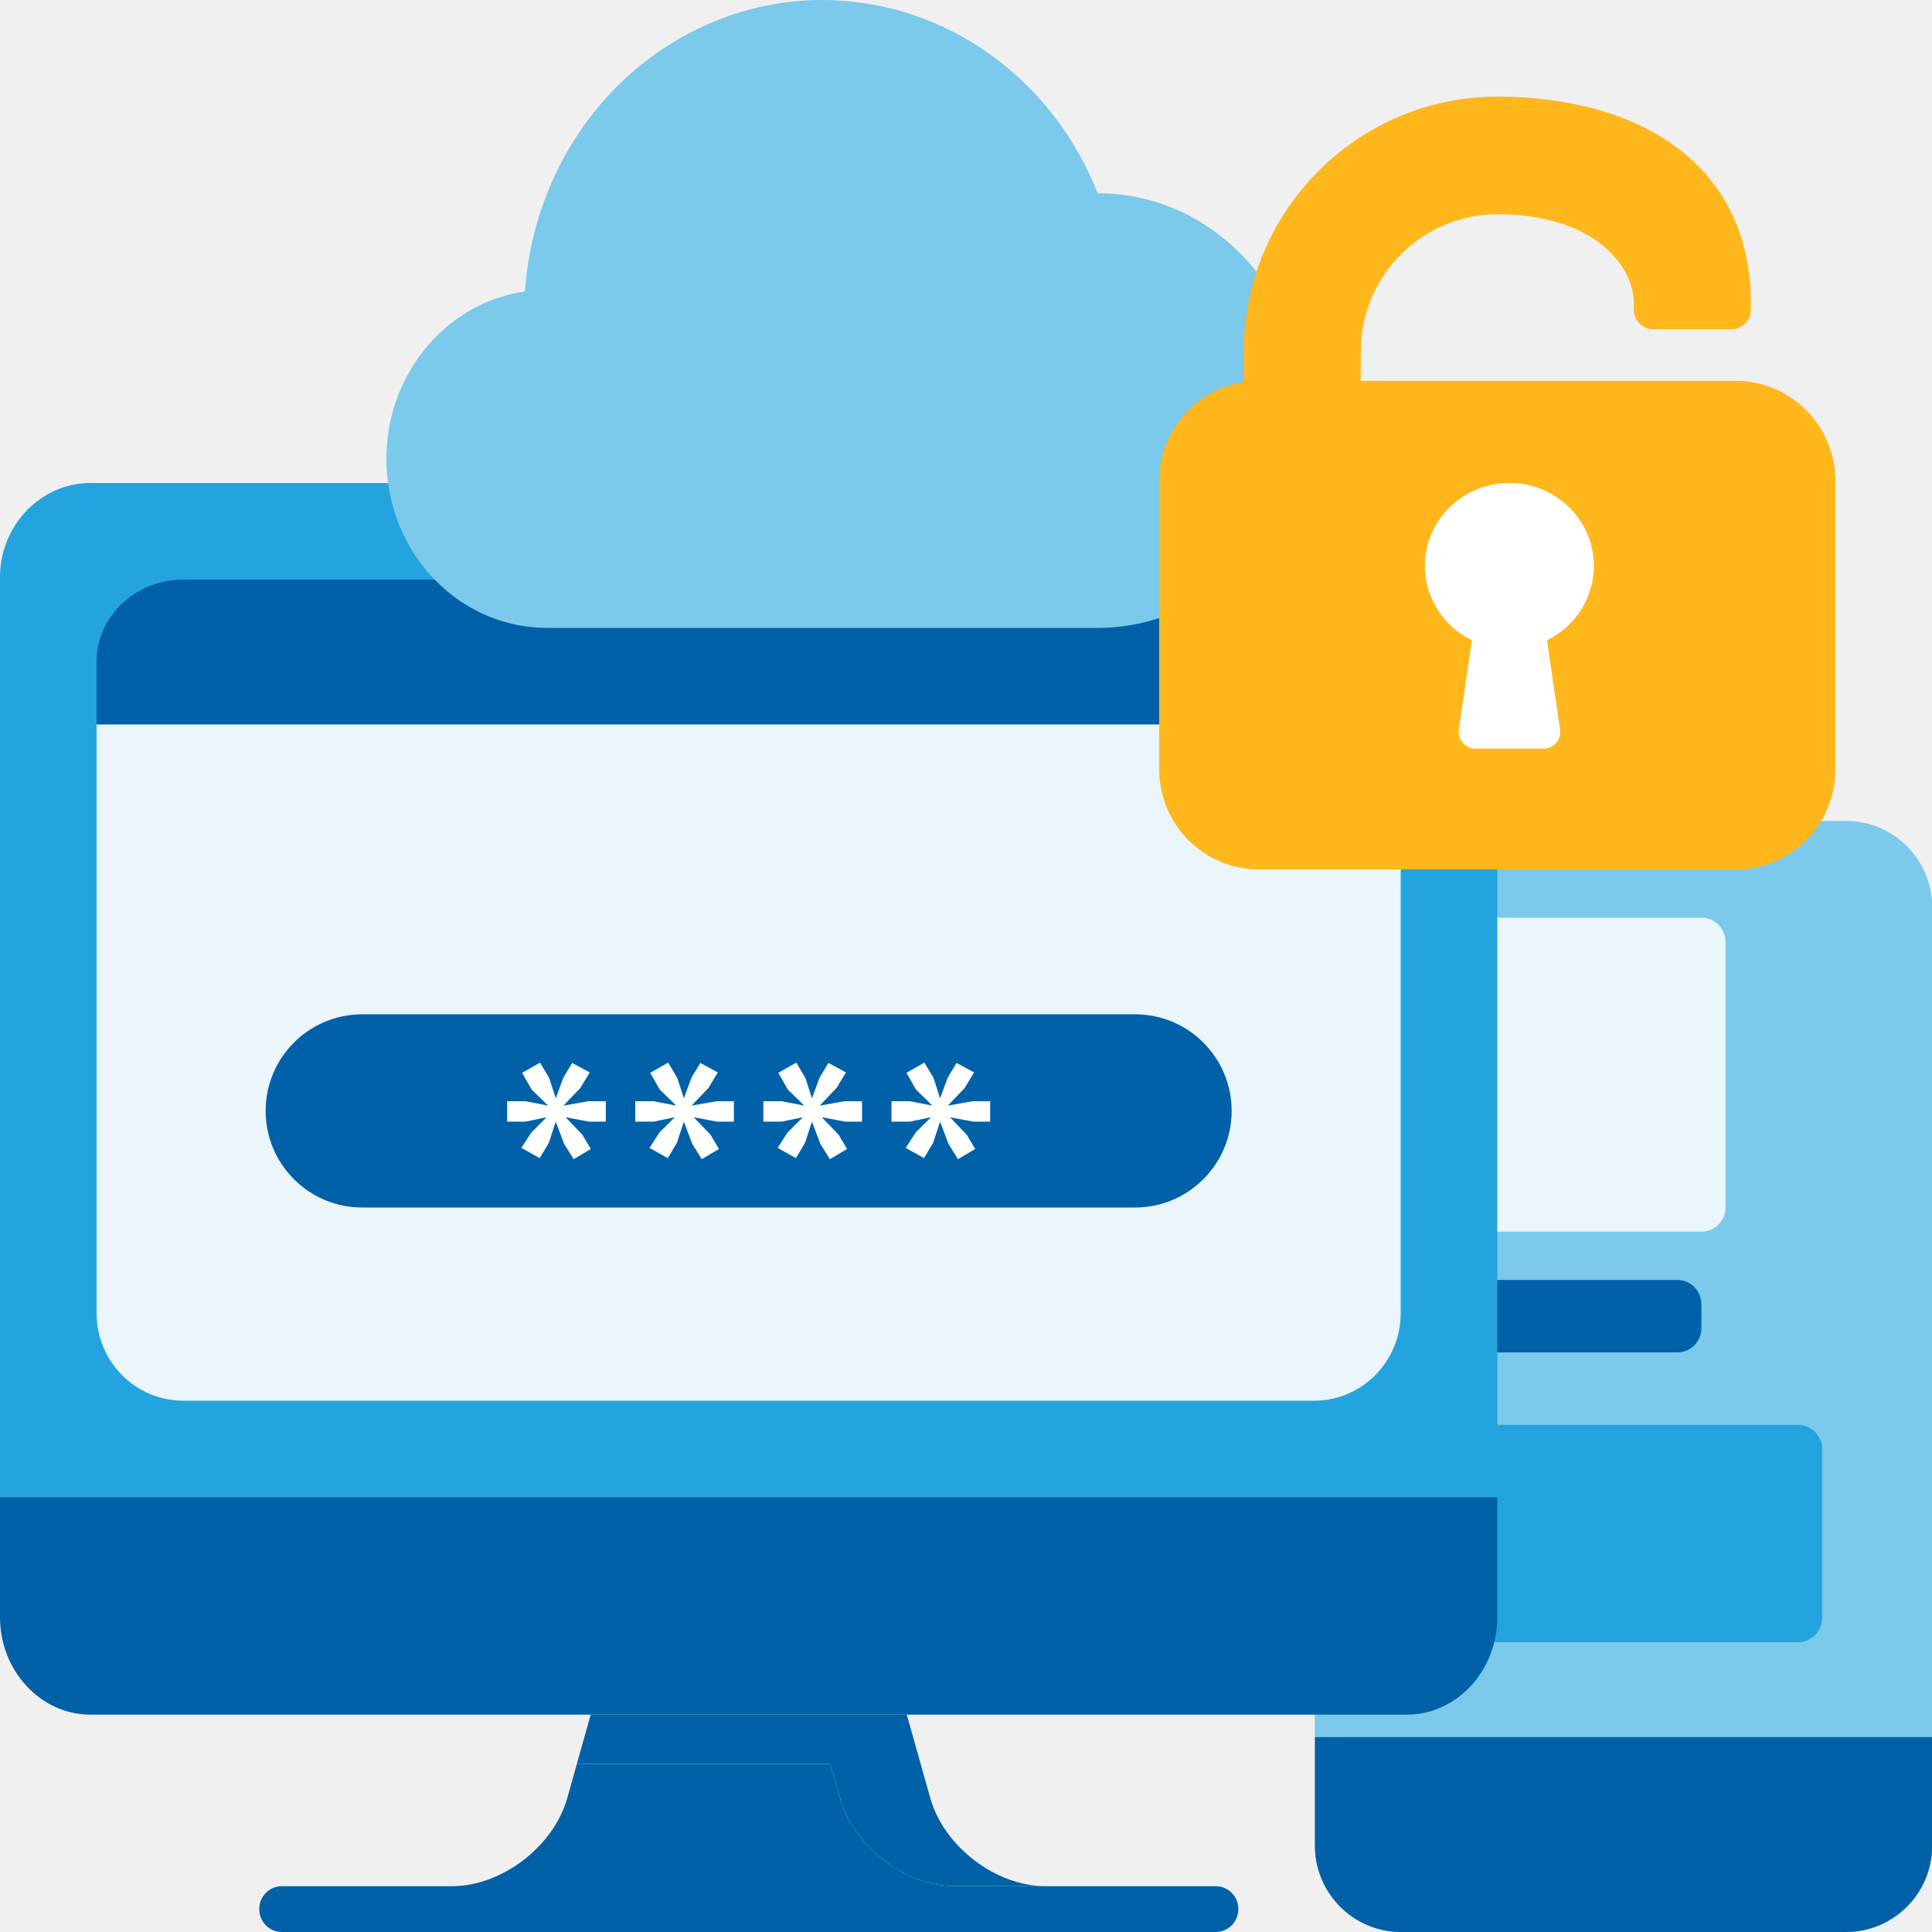
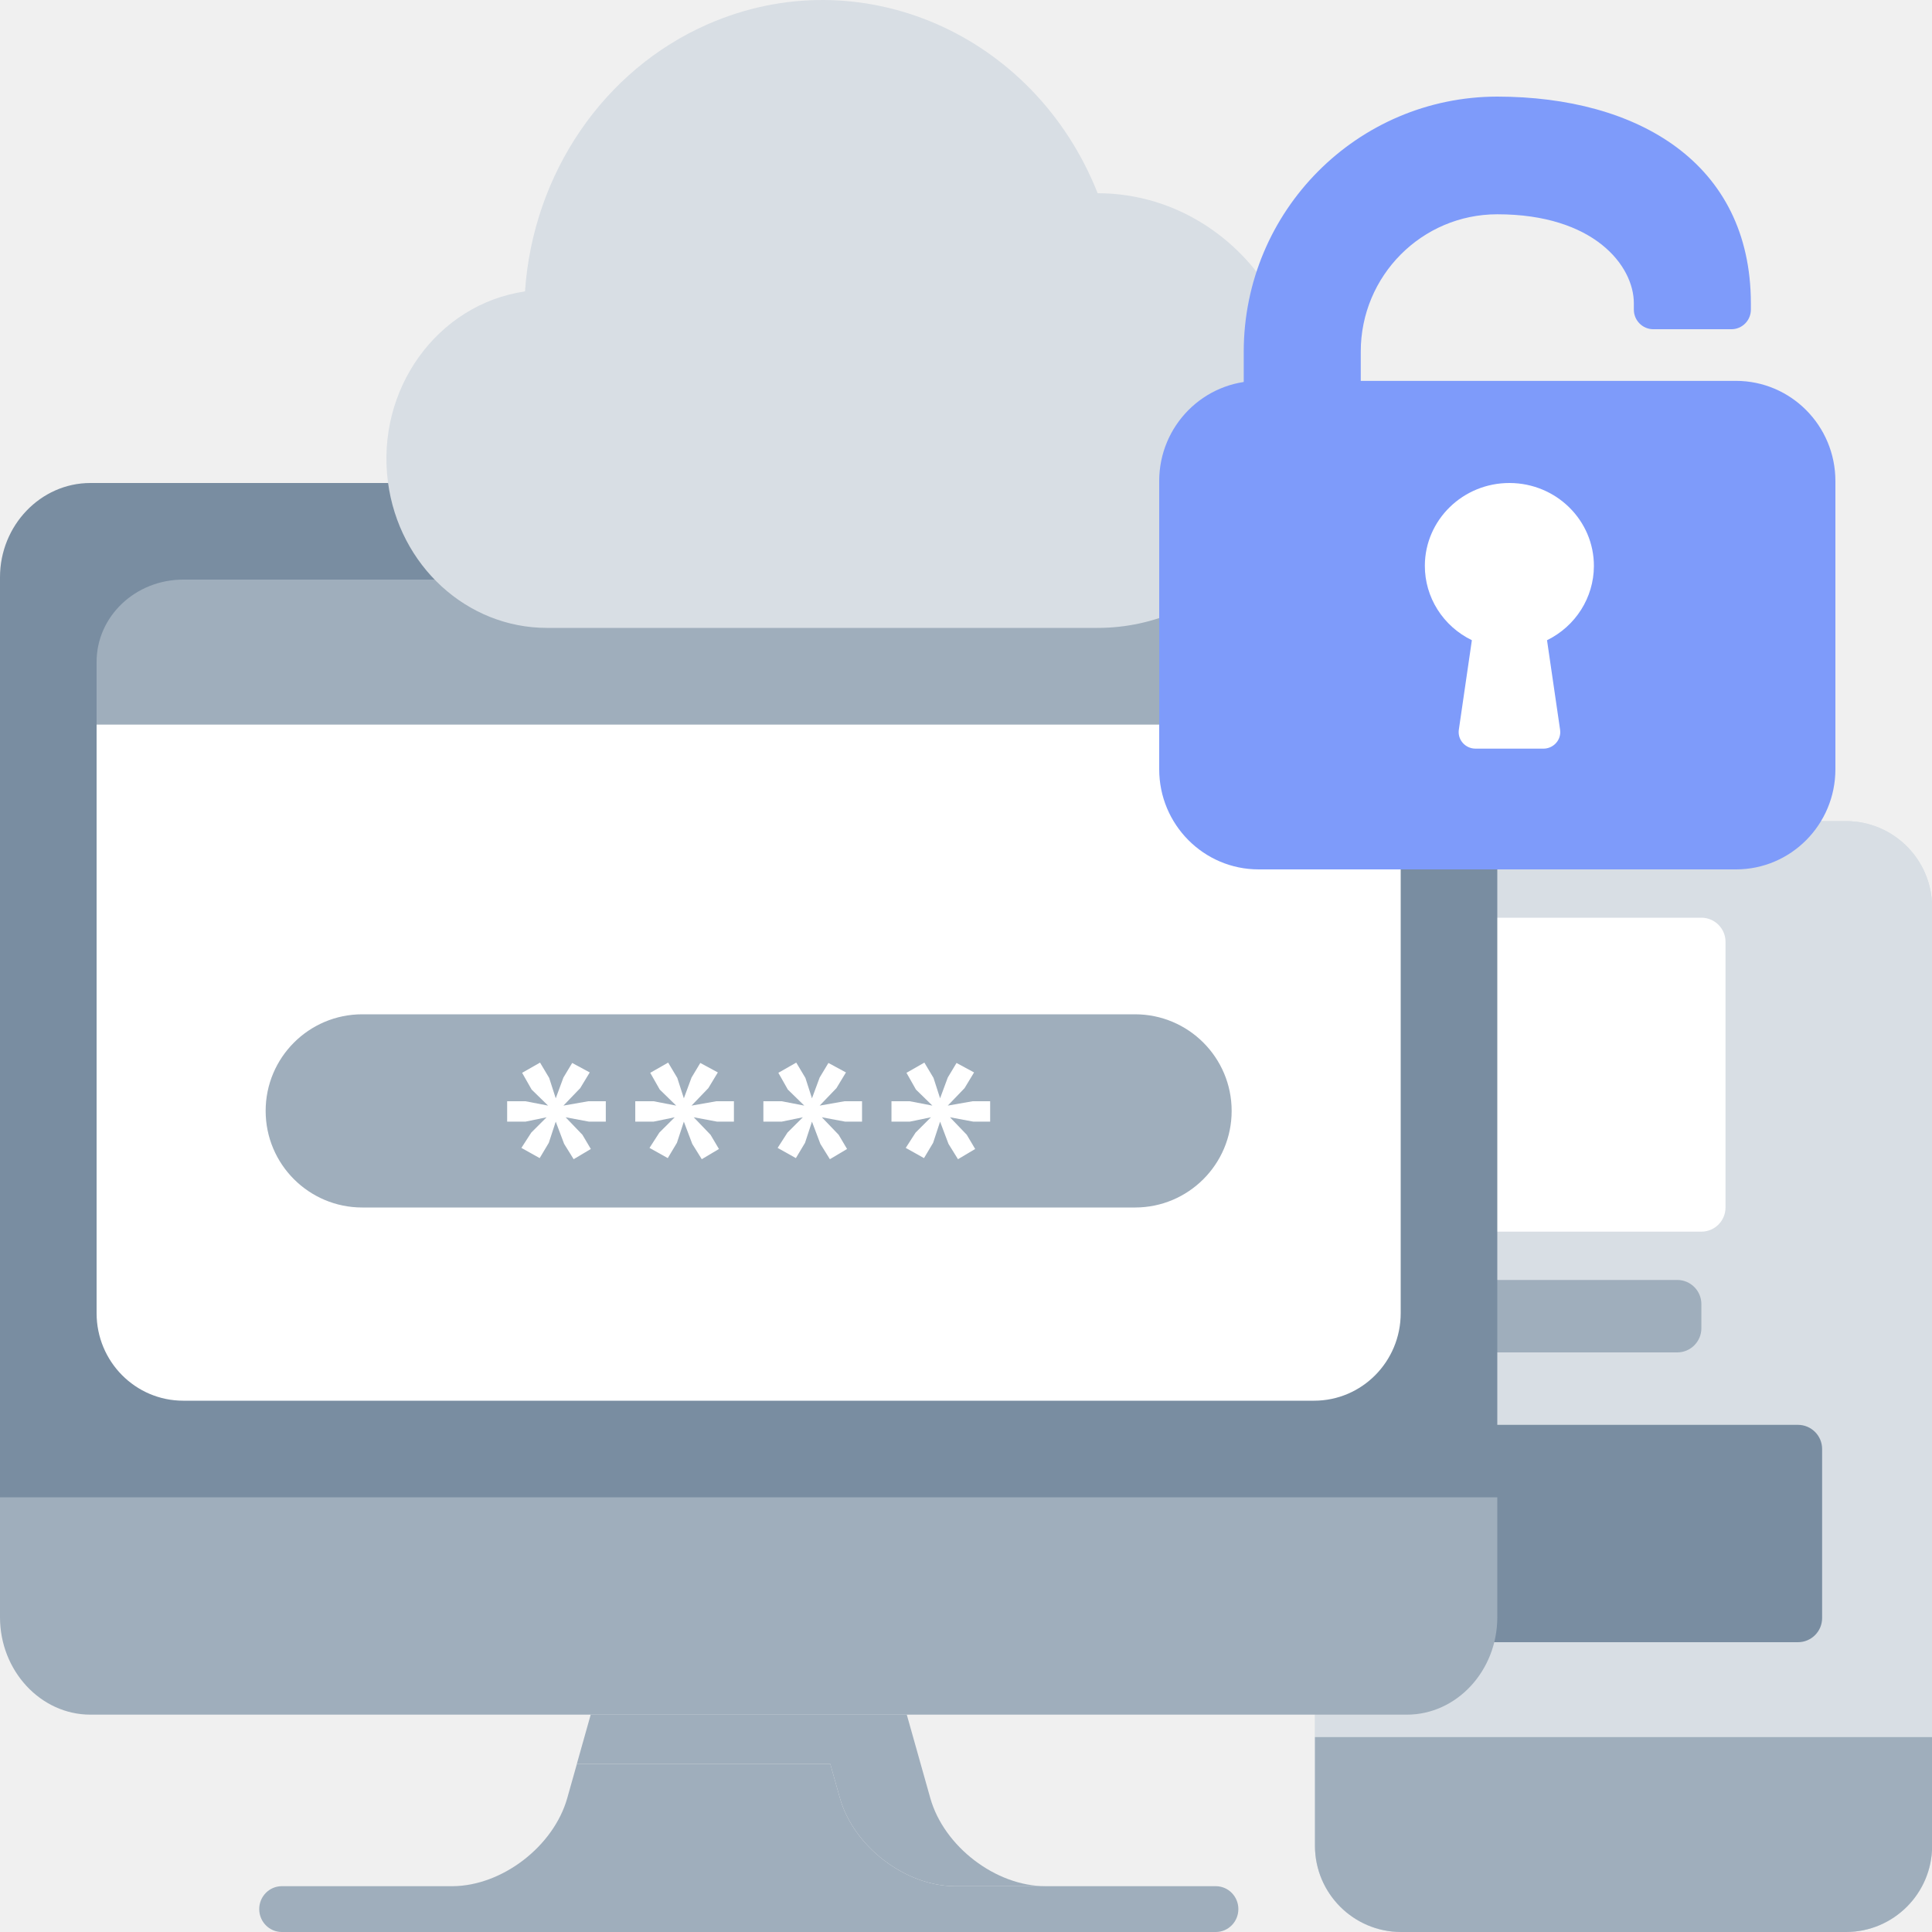
<svg xmlns="http://www.w3.org/2000/svg" width="80" height="80" viewBox="0 0 80 80" fill="none">
  <g clip-path="url(#clip0_5935_3706)">
-     <path d="M76.444 80H58.011C56.047 79.995 54.455 78.403 54.45 76.439V37.561C54.455 35.597 56.047 34.005 58.011 34H76.444C78.408 34.005 80 35.597 80.005 37.561V76.44C79.999 78.404 78.408 79.995 76.444 80Z" fill="#7BC9EB" />
-     <path fill-rule="evenodd" clip-rule="evenodd" d="M58.016 77.8H76.439L76.44 77.8C77.191 77.797 77.801 77.189 77.805 76.436V37.564C77.802 36.813 77.192 36.203 76.441 36.2H58.014C57.263 36.203 56.653 36.813 56.65 37.564V76.436C56.653 77.187 57.263 77.797 58.015 77.8L58.016 77.8ZM58.011 80C56.047 79.995 54.455 78.403 54.45 76.439V37.561C54.455 35.597 56.047 34.005 58.011 34H76.444C78.408 34.005 80 35.597 80.005 37.561V76.44C79.999 78.404 78.408 79.995 76.444 80H58.011Z" fill="#7BC9EB" />
-     <path d="M76.444 80H58.011C56.047 79.995 54.455 78.403 54.45 76.439V71.929C66.192 71.929 69.556 71.929 80.005 71.929V76.44C79.999 78.404 78.408 79.995 76.444 80Z" fill="#0061A8" />
-     <rect x="59.45" y="38" width="12" height="13" rx="1" fill="#EAF5FC" />
-     <path d="M59.45 60C59.45 59.448 59.898 59 60.45 59H74.45C75.002 59 75.45 59.448 75.45 60V67C75.45 67.552 75.002 68 74.45 68H60.45C59.898 68 59.45 67.552 59.45 67V60Z" fill="#23A4DE" />
-     <rect x="59.45" y="53" width="11" height="3" rx="1" fill="#0061A8" />
-     <path d="M0 63.032V23.903C0 21.756 1.684 20 3.743 20H58.257C60.316 20 62 21.756 62 23.903V63.032H0Z" fill="#23A4DE" />
-     <path d="M0 62V66.967C0 69.185 1.684 71 3.743 71L58.257 71C60.316 71 62 69.185 62 66.967V62L0 62Z" fill="#0061A8" />
-     <path d="M24.46 71H37.548L38.521 74.454C39.086 76.461 41.233 78.103 43.292 78.103H39.549C37.491 78.103 35.344 76.461 34.779 74.454L34.381 73.044H23.884L24.46 71Z" fill="#0061A8" />
-     <path d="M43.246 78.103H50.343C50.859 78.103 51.278 78.527 51.278 79.051C51.278 79.575 50.859 80 50.343 80H11.669C11.153 80 10.734 79.575 10.734 79.051C10.734 78.527 11.153 78.103 11.669 78.103H18.747C20.797 78.087 22.926 76.451 23.489 74.454L23.887 73.043H34.381L34.779 74.454C35.344 76.461 37.491 78.103 39.549 78.103H43.292C43.276 78.103 43.261 78.103 43.246 78.103Z" fill="#0061A8" />
-     <path d="M58 27.405V30H4V27.405C4 25.524 5.606 24 7.587 24H54.414C56.395 24 58 25.524 58 27.405Z" fill="#0061A8" />
-     <path d="M58 30V54.376C58 56.378 56.395 58 54.414 58H7.587C5.606 58 4 56.378 4 54.376V30H58Z" fill="#EAF5FC" />
-     <path d="M11 46C11 43.791 12.791 42 15 42H47C49.209 42 51 43.791 51 46V46C51 48.209 49.209 50 47 50H15C12.791 50 11 48.209 11 46V46Z" fill="#0061A8" />
-     <path d="M22.362 44L22.74 44.634L23.012 45.479L23.33 44.619L23.693 44.015L24.42 44.407L24.026 45.057L23.33 45.781L24.359 45.6H25.085V46.445H24.389L23.421 46.264L24.117 46.989L24.465 47.577L23.754 48L23.36 47.366L23.012 46.445L22.725 47.321L22.347 47.955L21.59 47.532L21.999 46.898L22.634 46.264L21.757 46.445H21V45.6H21.757L22.695 45.781L22.014 45.117L21.62 44.423L22.362 44Z" fill="white" />
-     <path d="M27.667 44L28.045 44.634L28.317 45.479L28.635 44.619L28.998 44.015L29.724 44.407L29.331 45.057L28.635 45.781L29.664 45.6H30.39V46.445H29.694L28.726 46.264L29.422 46.989L29.77 47.577L29.059 48L28.665 47.366L28.317 46.445L28.03 47.321L27.651 47.955L26.895 47.532L27.303 46.898L27.939 46.264L27.061 46.445H26.305V45.6H27.061L28 45.781L27.319 45.117L26.925 44.423L27.667 44Z" fill="white" />
-     <path d="M32.971 44L33.35 44.634L33.622 45.479L33.94 44.619L34.303 44.015L35.029 44.407L34.636 45.057L33.94 45.781L34.969 45.6H35.695V46.445H34.999L34.031 46.264L34.727 46.989L35.075 47.577L34.364 48L33.97 47.366L33.622 46.445L33.335 47.321L32.956 47.955L32.2 47.532L32.608 46.898L33.244 46.264L32.366 46.445H31.61V45.6H32.366L33.304 45.781L32.623 45.117L32.23 44.423L32.971 44Z" fill="white" />
-     <path d="M38.276 44L38.655 44.634L38.927 45.479L39.245 44.619L39.608 44.015L40.334 44.407L39.941 45.057L39.245 45.781L40.274 45.6H41V46.445H40.304L39.336 46.264L40.032 46.989L40.38 47.577L39.668 48L39.275 47.366L38.927 46.445L38.639 47.321L38.261 47.955L37.505 47.532L37.913 46.898L38.549 46.264L37.671 46.445H36.914V45.6H37.671L38.609 45.781L37.928 45.117L37.535 44.423L38.276 44Z" fill="white" />
-     <path d="M45.452 8.002C42.828 1.375 35.599 -1.758 29.305 1.004C25 2.892 22.074 7.171 21.739 12.067C18.101 12.597 15.56 16.13 16.064 19.959C16.519 23.424 19.334 26.003 22.656 26H45.452C50.173 26 54 21.971 54 17.001C54 12.031 50.173 8.002 45.452 8.002Z" fill="#7BC9EB" />
-     <path d="M62 4C56.204 4.007 51.507 8.73 51.5 14.559V21.057C51.5 21.505 51.862 21.869 52.308 21.869H55.538C55.985 21.869 56.346 21.505 56.346 21.057V14.559C56.346 11.419 58.877 8.873 62 8.873C66 8.873 67.654 11 67.654 12.559V12.821C67.654 13.27 68.016 13.633 68.462 13.633H71.692C72.138 13.633 72.5 13.27 72.5 12.821V12.559C72.493 6.73 67.796 4.007 62 4Z" fill="#FFB71B" />
-     <path d="M52.118 15.771H71.882C74.156 15.771 76 17.628 76 19.919V31.852C76 34.143 74.156 36 71.882 36H52.118C49.843 36 48 34.143 48 31.852V19.919C48 17.628 49.843 15.771 52.118 15.771Z" fill="#FFB71B" />
-     <path d="M66 23.448C66.008 21.552 64.448 20.008 62.515 20C60.582 19.992 59.008 21.523 59 23.419C58.994 24.729 59.75 25.928 60.947 26.51L60.407 30.217C60.353 30.593 60.619 30.94 61.002 30.993C61.035 30.998 61.067 31 61.1 31H63.9C64.287 31.004 64.603 30.699 64.607 30.32C64.607 30.286 64.605 30.251 64.6 30.217L64.059 26.51C65.243 25.929 65.993 24.745 66 23.448Z" fill="white" />
+     <path d="M76.444 80H58.011C56.047 79.995 54.455 78.403 54.45 76.439V37.561C54.455 35.597 56.047 34.005 58.011 34H76.444C78.408 34.005 80 35.597 80.005 37.561V76.44C79.999 78.404 78.408 79.995 76.444 80Z" fill="#d8dee4" />
+     <path fill-rule="evenodd" clip-rule="evenodd" d="M58.016 77.8H76.439L76.44 77.8C77.191 77.797 77.801 77.189 77.805 76.436V37.564C77.802 36.813 77.192 36.203 76.441 36.2H58.014C57.263 36.203 56.653 36.813 56.65 37.564V76.436C56.653 77.187 57.263 77.797 58.015 77.8L58.016 77.8ZM58.011 80C56.047 79.995 54.455 78.403 54.45 76.439V37.561C54.455 35.597 56.047 34.005 58.011 34H76.444C78.408 34.005 80 35.597 80.005 37.561V76.44C79.999 78.404 78.408 79.995 76.444 80H58.011Z" fill="#d8dee4" />
+     <path d="M76.444 80H58.011C56.047 79.995 54.455 78.403 54.45 76.439V71.929C66.192 71.929 69.556 71.929 80.005 71.929V76.44C79.999 78.404 78.408 79.995 76.444 80Z" fill="#9faebc" />
+     <rect x="59.45" y="38" width="12" height="13" rx="1" fill="#fff" />
+     <path d="M59.45 60C59.45 59.448 59.898 59 60.45 59H74.45C75.002 59 75.45 59.448 75.45 60V67C75.45 67.552 75.002 68 74.45 68H60.45C59.898 68 59.45 67.552 59.45 67V60Z" fill="#798da1" />
+     <rect x="59.45" y="53" width="11" height="3" rx="1" fill="#9faebc" />
+     <path d="M0 63.032V23.903C0 21.756 1.684 20 3.743 20H58.257C60.316 20 62 21.756 62 23.903V63.032H0Z" fill="#798da1" />
+     <path d="M0 62V66.967C0 69.185 1.684 71 3.743 71L58.257 71C60.316 71 62 69.185 62 66.967V62L0 62Z" fill="#9faebc" />
+     <path d="M24.46 71H37.548L38.521 74.454C39.086 76.461 41.233 78.103 43.292 78.103H39.549C37.491 78.103 35.344 76.461 34.779 74.454L34.381 73.044H23.884L24.46 71Z" fill="#9faebc" />
+     <path d="M43.246 78.103H50.343C50.859 78.103 51.278 78.527 51.278 79.051C51.278 79.575 50.859 80 50.343 80H11.669C11.153 80 10.734 79.575 10.734 79.051C10.734 78.527 11.153 78.103 11.669 78.103H18.747C20.797 78.087 22.926 76.451 23.489 74.454L23.887 73.043H34.381L34.779 74.454C35.344 76.461 37.491 78.103 39.549 78.103H43.292C43.276 78.103 43.261 78.103 43.246 78.103Z" fill="#9faebc" />
+     <path d="M58 27.405V30H4V27.405C4 25.524 5.606 24 7.587 24H54.414C56.395 24 58 25.524 58 27.405Z" fill="#9faebc" />
+     <path d="M58 30V54.376C58 56.378 56.395 58 54.414 58H7.587C5.606 58 4 56.378 4 54.376V30H58Z" fill="#fff" />
+     <path d="M11 46C11 43.791 12.791 42 15 42H47C49.209 42 51 43.791 51 46V46C51 48.209 49.209 50 47 50H15C12.791 50 11 48.209 11 46V46Z" fill="#9faebc" />
+     <path d="M22.362 44L22.74 44.634L23.012 45.479L23.33 44.619L23.693 44.015L24.42 44.407L24.026 45.057L23.33 45.781L24.359 45.6H25.085V46.445H24.389L23.421 46.264L24.117 46.989L24.465 47.577L23.754 48L23.36 47.366L23.012 46.445L22.725 47.321L22.347 47.955L21.59 47.532L21.999 46.898L22.634 46.264L21.757 46.445H21V45.6H21.757L22.695 45.781L22.014 45.117L21.62 44.423L22.362 44Z" fill="#fff" />
+     <path d="M27.667 44L28.045 44.634L28.317 45.479L28.635 44.619L28.998 44.015L29.724 44.407L29.331 45.057L28.635 45.781L29.664 45.6H30.39V46.445H29.694L28.726 46.264L29.422 46.989L29.77 47.577L29.059 48L28.665 47.366L28.317 46.445L28.03 47.321L27.651 47.955L26.895 47.532L27.303 46.898L27.939 46.264L27.061 46.445H26.305V45.6H27.061L28 45.781L27.319 45.117L26.925 44.423L27.667 44Z" fill="#fff" />
+     <path d="M32.971 44L33.35 44.634L33.622 45.479L33.94 44.619L34.303 44.015L35.029 44.407L34.636 45.057L33.94 45.781L34.969 45.6H35.695V46.445H34.999L34.031 46.264L34.727 46.989L35.075 47.577L34.364 48L33.97 47.366L33.622 46.445L33.335 47.321L32.956 47.955L32.2 47.532L32.608 46.898L33.244 46.264L32.366 46.445H31.61V45.6H32.366L33.304 45.781L32.623 45.117L32.23 44.423L32.971 44Z" fill="#fff" />
+     <path d="M38.276 44L38.655 44.634L38.927 45.479L39.245 44.619L39.608 44.015L40.334 44.407L39.941 45.057L39.245 45.781L40.274 45.6H41V46.445H40.304L39.336 46.264L40.032 46.989L40.38 47.577L39.668 48L39.275 47.366L38.927 46.445L38.639 47.321L38.261 47.955L37.505 47.532L37.913 46.898L38.549 46.264L37.671 46.445H36.914V45.6H37.671L38.609 45.781L37.928 45.117L37.535 44.423L38.276 44Z" fill="#fff" />
+     <path d="M45.452 8.002C42.828 1.375 35.599 -1.758 29.305 1.004C25 2.892 22.074 7.171 21.739 12.067C18.101 12.597 15.56 16.13 16.064 19.959C16.519 23.424 19.334 26.003 22.656 26H45.452C50.173 26 54 21.971 54 17.001C54 12.031 50.173 8.002 45.452 8.002Z" fill="#d8dee4" />
+     <path d="M62 4C56.204 4.007 51.507 8.73 51.5 14.559V21.057C51.5 21.505 51.862 21.869 52.308 21.869H55.538C55.985 21.869 56.346 21.505 56.346 21.057V14.559C56.346 11.419 58.877 8.873 62 8.873C66 8.873 67.654 11 67.654 12.559V12.821C67.654 13.27 68.016 13.633 68.462 13.633H71.692C72.138 13.633 72.5 13.27 72.5 12.821V12.559C72.493 6.73 67.796 4.007 62 4Z" fill="#7e9bfa" />
+     <path d="M52.118 15.771H71.882C74.156 15.771 76 17.628 76 19.919V31.852C76 34.143 74.156 36 71.882 36H52.118C49.843 36 48 34.143 48 31.852V19.919C48 17.628 49.843 15.771 52.118 15.771Z" fill="#7e9bfa" />
+     <path d="M66 23.448C66.008 21.552 64.448 20.008 62.515 20C60.582 19.992 59.008 21.523 59 23.419C58.994 24.729 59.75 25.928 60.947 26.51L60.407 30.217C60.353 30.593 60.619 30.94 61.002 30.993C61.035 30.998 61.067 31 61.1 31H63.9C64.287 31.004 64.603 30.699 64.607 30.32C64.607 30.286 64.605 30.251 64.6 30.217L64.059 26.51C65.243 25.929 65.993 24.745 66 23.448Z" fill="#fff" />
  </g>
  <defs>
    <clipPath id="clip0_5935_3706">
-       <rect width="80.005" height="80" fill="white" />
+       <rect width="80.005" height="80" fill="#fff" />
    </clipPath>
  </defs>
</svg>
